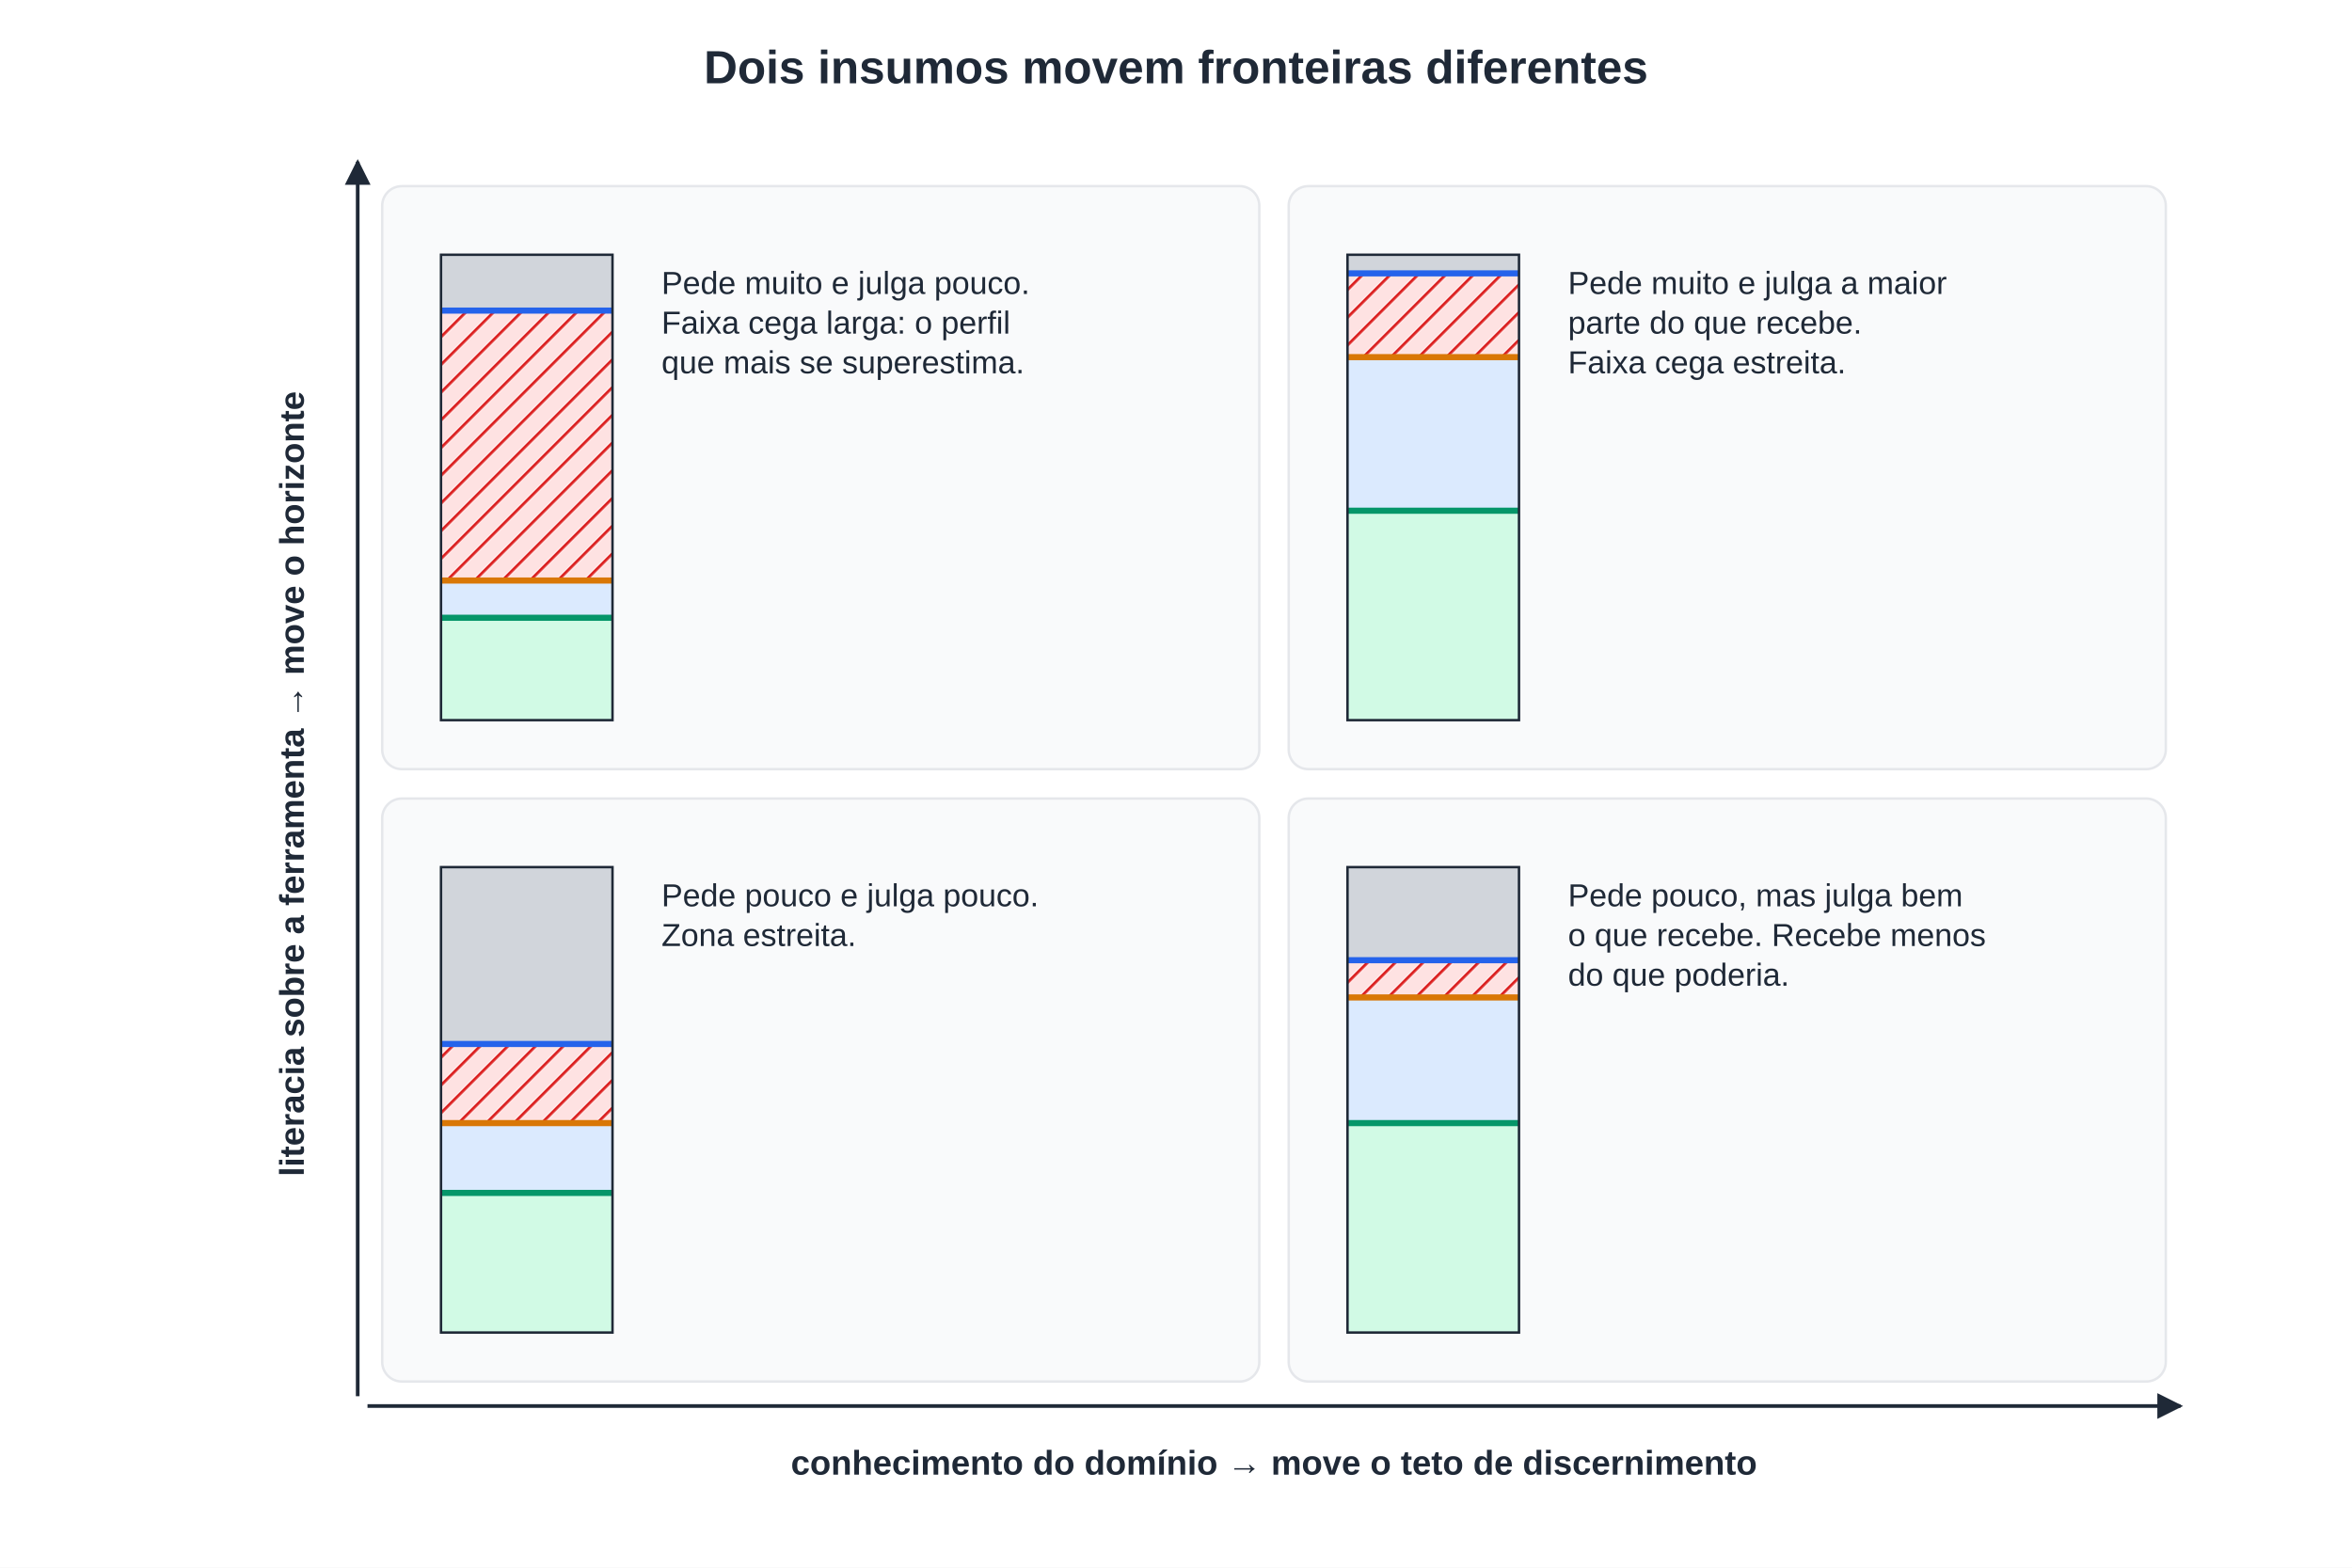
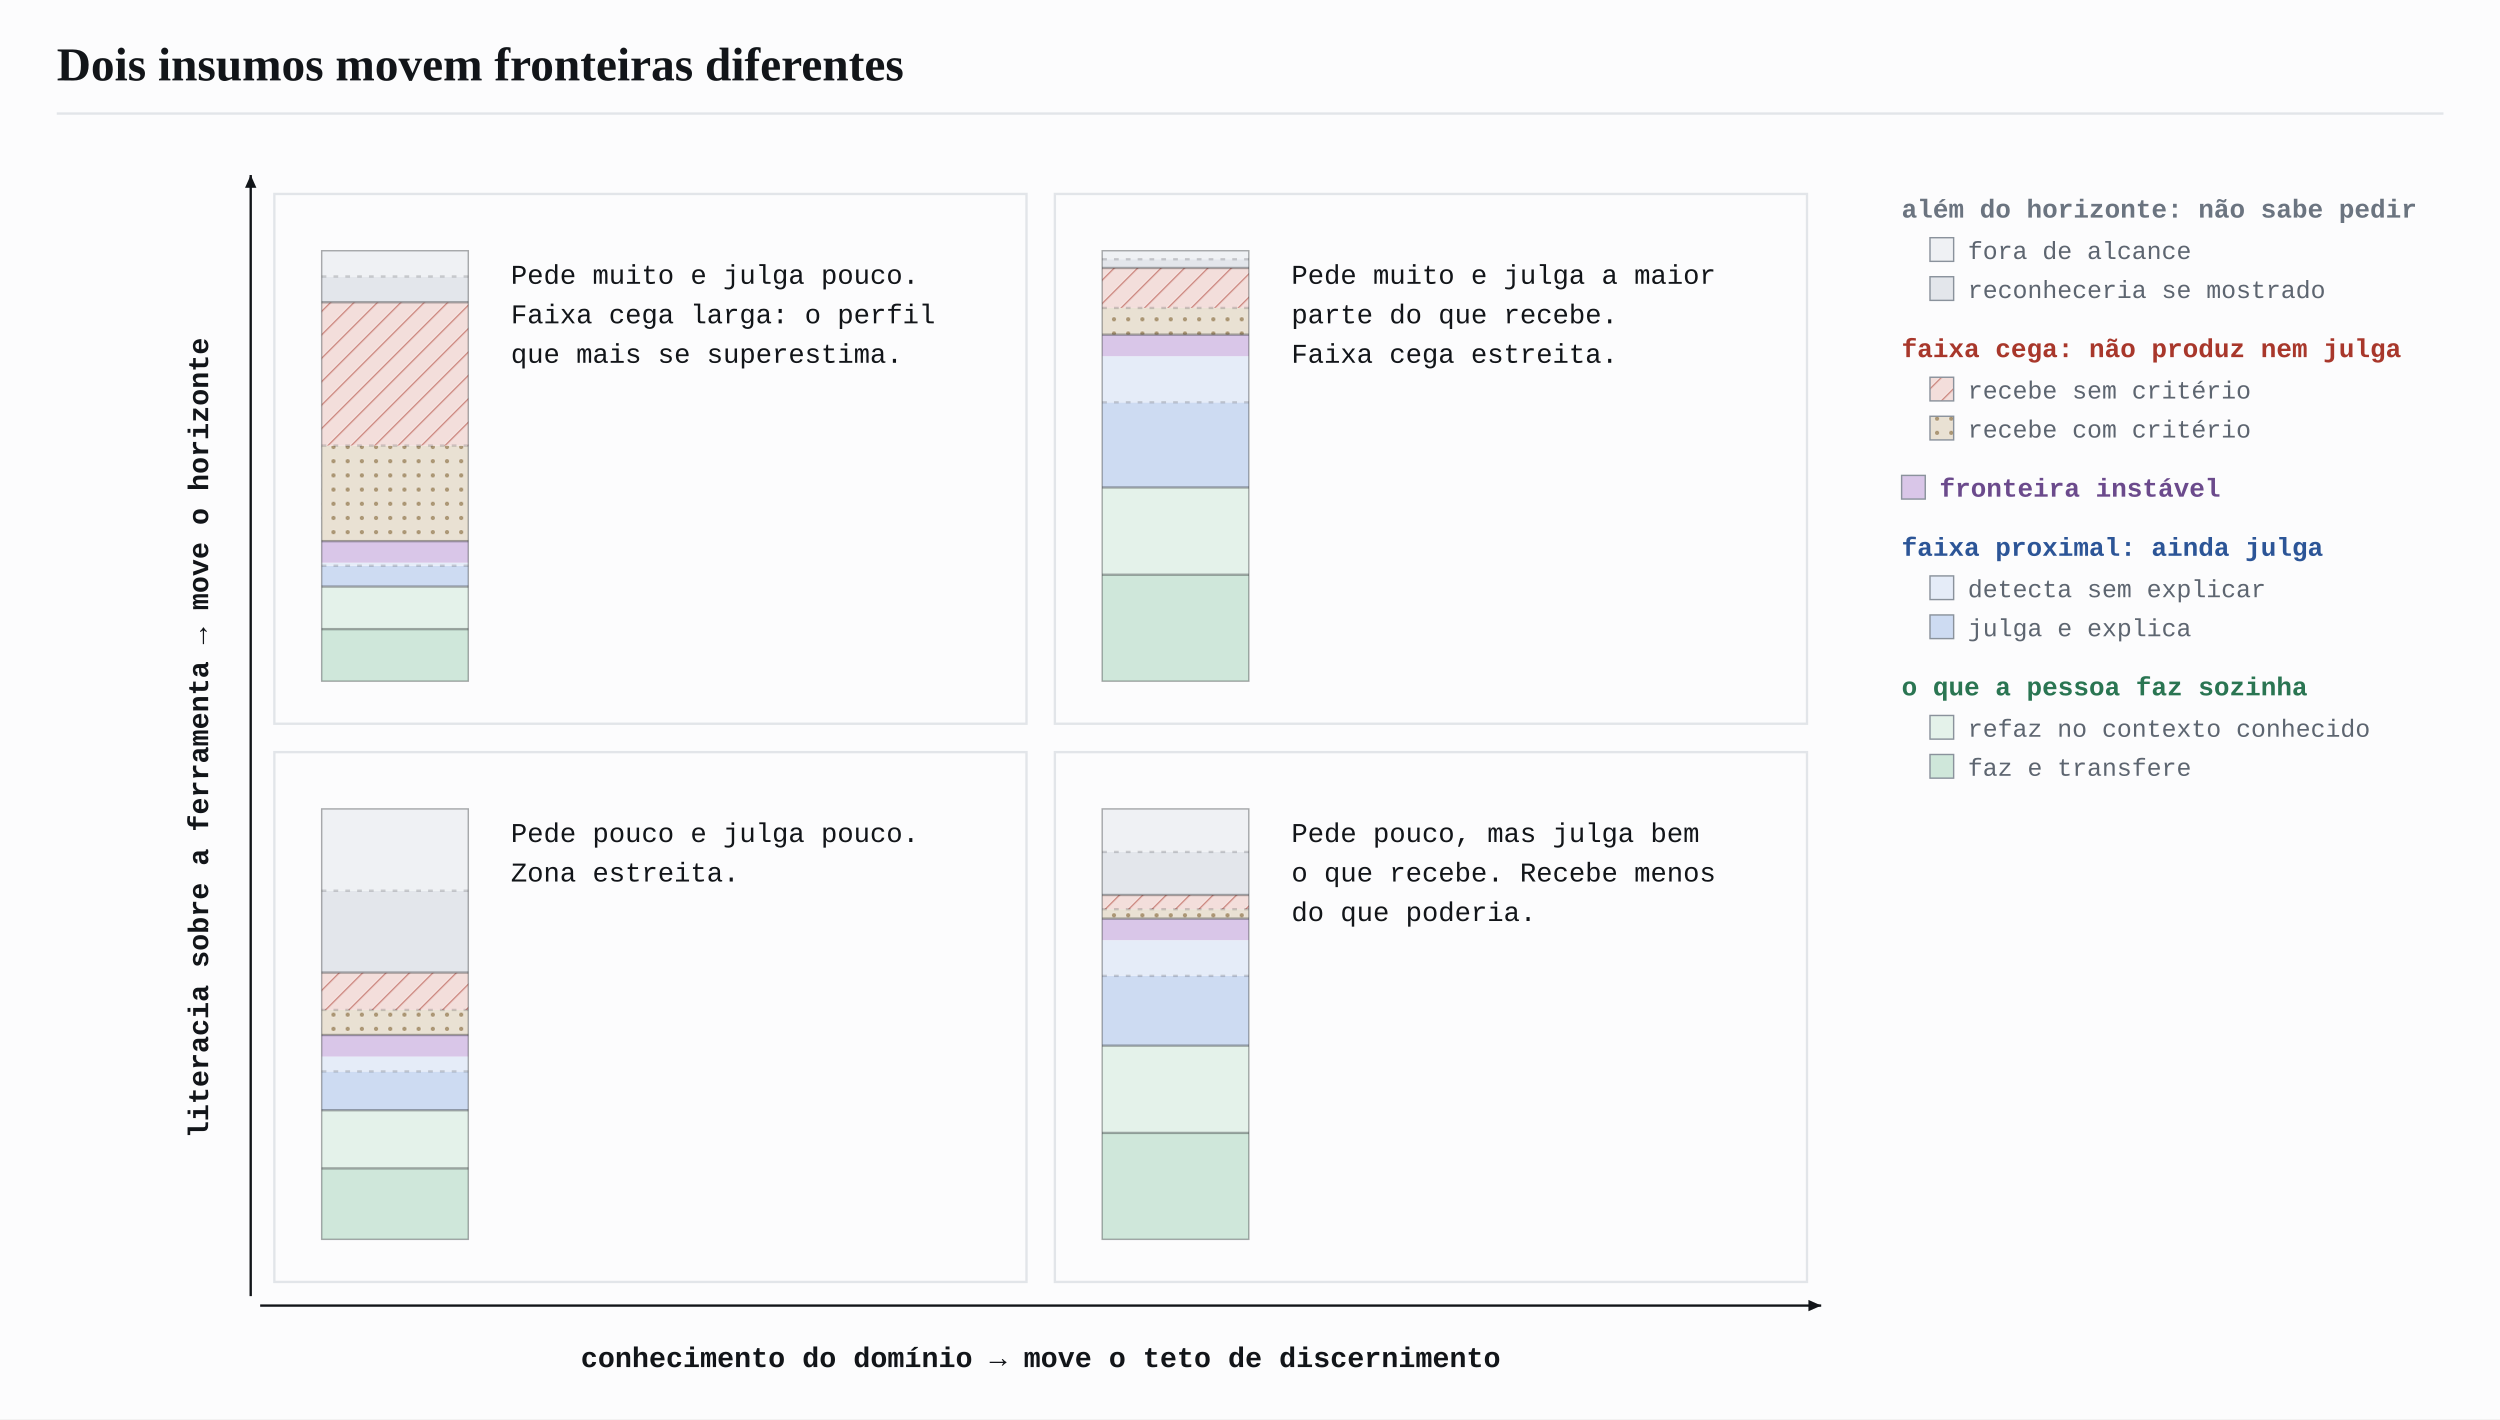
- <svg xmlns="http://www.w3.org/2000/svg" width="960" height="640" viewBox="0 0 960 640" role="img" aria-label="Dois insumos movem fronteiras diferentes">
+ <svg xmlns="http://www.w3.org/2000/svg" width="1057" height="600" viewBox="0 0 1057 600" role="img" aria-label="Dois insumos movem fronteiras diferentes">
  <defs>
-     <pattern id="hatch" width="8" height="8" patternUnits="userSpaceOnUse" patternTransform="rotate(45)">
-       <rect width="8" height="8" fill="#fee2e2" />
-       <line x1="0" y1="0" x2="0" y2="8" stroke="#dc2626" stroke-width="2.2" />
+     <pattern id="hatch" width="7" height="7" patternUnits="userSpaceOnUse" patternTransform="rotate(45)">
+       <rect width="7" height="7" fill="#f3dedb" />
+       <line x1="0" y1="0" x2="0" y2="7" stroke="#a8372b" stroke-width="1.1" stroke-opacity="0.5" />
    </pattern>
-     <marker id="arrow" viewBox="0 0 10 10" refX="9" refY="5" markerWidth="7" markerHeight="7" orient="auto-start-reverse">
-       <path d="M0,0 L10,5 L0,10 z" fill="#1f2937" />
+     <pattern id="dots" width="6" height="6" patternUnits="userSpaceOnUse">
+       <rect width="6" height="6" fill="#e9e1d3" />
+       <circle cx="3" cy="3" r="0.9" fill="#7a5d2c" fill-opacity="0.55" />
+     </pattern>
+     <marker id="arrow" viewBox="0 0 10 10" refX="9" refY="5" markerWidth="6" markerHeight="6" orient="auto-start-reverse">
+       <path d="M0,1 L9,5 L0,9 z" fill="#121519" />
    </marker>
-     <marker id="arrowm" viewBox="0 0 10 10" refX="9" refY="5" markerWidth="7" markerHeight="7" orient="auto-start-reverse">
-       <path d="M0,0 L10,5 L0,10 z" fill="#6b7280" />
+     <marker id="arrowm" viewBox="0 0 10 10" refX="9" refY="5" markerWidth="6" markerHeight="6" orient="auto-start-reverse">
+       <path d="M0,1 L9,5 L0,9 z" fill="#8a929c" />
+     </marker>
+     <marker id="arrowb" viewBox="0 0 10 10" refX="9" refY="5" markerWidth="6" markerHeight="6" orient="auto-start-reverse">
+       <path d="M0,1 L9,5 L0,9 z" fill="#a8372b" />
+     </marker>
+     <marker id="arrowg" viewBox="0 0 10 10" refX="9" refY="5" markerWidth="6" markerHeight="6" orient="auto-start-reverse">
+       <path d="M0,1 L9,5 L0,9 z" fill="#2a7552" />
    </marker>
  </defs>
-   <rect x="0" y="0" width="960" height="640" fill="#ffffff" stroke="none" stroke-width="0" rx="0" />
-   <text x="480.0" y="34" font-family="Arial, Helvetica, sans-serif" font-size="19" fill="#1f2937" text-anchor="middle" font-weight="bold">
-     <tspan x="480.0" dy="0.0">Dois insumos movem fronteiras diferentes</tspan>
+   <rect x="0.0" y="0.0" width="1057.1" height="600.0" fill="#fcfcfd" stroke="none" stroke-width="0" />
+   <text x="24.0" y="34.0" font-family="'Source Serif 4', Georgia, 'Times New Roman', serif" font-size="20" fill="#121519" text-anchor="start" font-weight="600">
+     <tspan x="24.0" dy="0.0">Dois insumos movem fronteiras diferentes</tspan>
  </text>
-   <rect x="156" y="326" width="358" height="238" fill="#f9fafb" stroke="#e5e7eb" stroke-width="1" rx="8" />
-   <rect x="180" y="354.0" width="70" height="72.2" fill="#d1d5db" stroke="none" stroke-width="0" rx="0" />
-   <rect x="180" y="426.2" width="70" height="32.3" fill="url(#hatch)" stroke="none" stroke-width="0" rx="0" />
-   <rect x="180" y="458.5" width="70" height="28.5" fill="#dbeafe" stroke="none" stroke-width="0" rx="0" />
-   <rect x="180" y="487.0" width="70" height="57.0" fill="#d1fae5" stroke="none" stroke-width="0" rx="0" />
-   <line x1="180" y1="487.0" x2="250" y2="487.0" stroke="#059669" stroke-width="2.5" />
-   <line x1="180" y1="458.5" x2="250" y2="458.5" stroke="#d97706" stroke-width="2.5" />
-   <line x1="180" y1="426.2" x2="250" y2="426.2" stroke="#2563eb" stroke-width="2.5" />
-   <rect x="180" y="354.0" width="70" height="190.0" fill="none" stroke="#1f2937" stroke-width="1" rx="0" />
-   <text x="270" y="370" font-family="Arial, Helvetica, sans-serif" font-size="13" fill="#1f2937" text-anchor="start" font-weight="normal">
-     <tspan x="270" dy="0.0">Pede pouco e julga pouco.</tspan>
-     <tspan x="270" dy="16.2">Zona estreita.</tspan>
+   <line x1="24.0" y1="48.0" x2="1033.1" y2="48.0" stroke="#e2e5e9" stroke-width="1" />
+   <rect x="116.0" y="318.0" width="318.0" height="224.0" fill="#fcfcfd" stroke="#e2e5e9" stroke-width="1" />
+   <rect x="136.0" y="494.0" width="62.0" height="30.0" fill="#cfe7da" stroke="none" stroke-width="0" />
+   <rect x="136.0" y="469.4" width="62.0" height="24.6" fill="#e4f2ea" stroke="none" stroke-width="0" />
+   <rect x="136.0" y="453.0" width="62.0" height="16.4" fill="#cddbf2" stroke="none" stroke-width="0" />
+   <rect x="136.0" y="446.6" width="62.0" height="6.4" fill="#e5ecf8" stroke="none" stroke-width="0" />
+   <rect x="136.0" y="437.6" width="62.0" height="9.1" fill="#d9c6e8" stroke="none" stroke-width="0" />
+   <rect x="136.0" y="427.0" width="62.0" height="10.6" fill="url(#dots)" stroke="none" stroke-width="0" />
+   <rect x="136.0" y="411.2" width="62.0" height="15.8" fill="url(#hatch)" stroke="none" stroke-width="0" />
+   <rect x="136.0" y="376.6" width="62.0" height="34.6" fill="#e3e6eb" stroke="none" stroke-width="0" />
+   <rect x="136.0" y="342.0" width="62.0" height="34.6" fill="#eff1f4" stroke="none" stroke-width="0" />
+   <line x1="136.0" y1="494.0" x2="198.0" y2="494.0" stroke="#121519" stroke-width="1" stroke-opacity="0.35" />
+   <line x1="136.0" y1="469.4" x2="198.0" y2="469.4" stroke="#121519" stroke-width="1" stroke-opacity="0.35" />
+   <line x1="136.0" y1="453.0" x2="198.0" y2="453.0" stroke="#121519" stroke-width="1" stroke-dasharray="2 3" stroke-opacity="0.18" />
+   <line x1="136.0" y1="437.6" x2="198.0" y2="437.6" stroke="#121519" stroke-width="1" stroke-opacity="0.35" />
+   <line x1="136.0" y1="427.0" x2="198.0" y2="427.0" stroke="#121519" stroke-width="1" stroke-dasharray="2 3" stroke-opacity="0.18" />
+   <line x1="136.0" y1="411.2" x2="198.0" y2="411.2" stroke="#121519" stroke-width="1" stroke-opacity="0.35" />
+   <line x1="136.0" y1="376.6" x2="198.0" y2="376.6" stroke="#121519" stroke-width="1" stroke-dasharray="2 3" stroke-opacity="0.18" />
+   <rect x="136.0" y="342.0" width="62.0" height="182.0" fill="none" stroke="#121519" stroke-width="0.6" stroke-opacity="0.35" />
+   <text x="216.0" y="356.0" font-family="'JetBrains Mono', ui-monospace, SFMono-Regular, Menlo, Consolas, 'Liberation Mono', monospace" font-size="11.5" fill="#121519" text-anchor="start" font-weight="400">
+     <tspan x="216.0" dy="0.0">Pede pouco e julga pouco.</tspan>
+     <tspan x="216.0" dy="16.7">Zona estreita.</tspan>
  </text>
-   <rect x="526" y="326" width="358" height="238" fill="#f9fafb" stroke="#e5e7eb" stroke-width="1" rx="8" />
-   <rect x="550" y="354.0" width="70" height="38.0" fill="#d1d5db" stroke="none" stroke-width="0" rx="0" />
-   <rect x="550" y="392.0" width="70" height="15.2" fill="url(#hatch)" stroke="none" stroke-width="0" rx="0" />
-   <rect x="550" y="407.2" width="70" height="51.3" fill="#dbeafe" stroke="none" stroke-width="0" rx="0" />
-   <rect x="550" y="458.5" width="70" height="85.5" fill="#d1fae5" stroke="none" stroke-width="0" rx="0" />
-   <line x1="550" y1="458.5" x2="620" y2="458.5" stroke="#059669" stroke-width="2.5" />
-   <line x1="550" y1="407.2" x2="620" y2="407.2" stroke="#d97706" stroke-width="2.5" />
-   <line x1="550" y1="392.0" x2="620" y2="392.0" stroke="#2563eb" stroke-width="2.5" />
-   <rect x="550" y="354.0" width="70" height="190.0" fill="none" stroke="#1f2937" stroke-width="1" rx="0" />
-   <text x="640" y="370" font-family="Arial, Helvetica, sans-serif" font-size="13" fill="#1f2937" text-anchor="start" font-weight="normal">
-     <tspan x="640" dy="0.0">Pede pouco, mas julga bem</tspan>
-     <tspan x="640" dy="16.2">o que recebe. Recebe menos</tspan>
-     <tspan x="640" dy="16.2">do que poderia.</tspan>
+   <rect x="446.0" y="318.0" width="318.0" height="224.0" fill="#fcfcfd" stroke="#e2e5e9" stroke-width="1" />
+   <rect x="466.0" y="479.0" width="62.0" height="45.0" fill="#cfe7da" stroke="none" stroke-width="0" />
+   <rect x="466.0" y="442.1" width="62.0" height="36.9" fill="#e4f2ea" stroke="none" stroke-width="0" />
+   <rect x="466.0" y="412.6" width="62.0" height="29.5" fill="#cddbf2" stroke="none" stroke-width="0" />
+   <rect x="466.0" y="397.5" width="62.0" height="15.1" fill="#e5ecf8" stroke="none" stroke-width="0" />
+   <rect x="466.0" y="388.4" width="62.0" height="9.1" fill="#d9c6e8" stroke="none" stroke-width="0" />
+   <rect x="466.0" y="384.4" width="62.0" height="4.0" fill="url(#dots)" stroke="none" stroke-width="0" />
+   <rect x="466.0" y="378.4" width="62.0" height="6.0" fill="url(#hatch)" stroke="none" stroke-width="0" />
+   <rect x="466.0" y="360.2" width="62.0" height="18.2" fill="#e3e6eb" stroke="none" stroke-width="0" />
+   <rect x="466.0" y="342.0" width="62.0" height="18.2" fill="#eff1f4" stroke="none" stroke-width="0" />
+   <line x1="466.0" y1="479.0" x2="528.0" y2="479.0" stroke="#121519" stroke-width="1" stroke-opacity="0.35" />
+   <line x1="466.0" y1="442.1" x2="528.0" y2="442.1" stroke="#121519" stroke-width="1" stroke-opacity="0.35" />
+   <line x1="466.0" y1="412.6" x2="528.0" y2="412.6" stroke="#121519" stroke-width="1" stroke-dasharray="2 3" stroke-opacity="0.18" />
+   <line x1="466.0" y1="388.4" x2="528.0" y2="388.4" stroke="#121519" stroke-width="1" stroke-opacity="0.35" />
+   <line x1="466.0" y1="384.4" x2="528.0" y2="384.4" stroke="#121519" stroke-width="1" stroke-dasharray="2 3" stroke-opacity="0.18" />
+   <line x1="466.0" y1="378.4" x2="528.0" y2="378.4" stroke="#121519" stroke-width="1" stroke-opacity="0.35" />
+   <line x1="466.0" y1="360.2" x2="528.0" y2="360.2" stroke="#121519" stroke-width="1" stroke-dasharray="2 3" stroke-opacity="0.18" />
+   <rect x="466.0" y="342.0" width="62.0" height="182.0" fill="none" stroke="#121519" stroke-width="0.6" stroke-opacity="0.35" />
+   <text x="546.0" y="356.0" font-family="'JetBrains Mono', ui-monospace, SFMono-Regular, Menlo, Consolas, 'Liberation Mono', monospace" font-size="11.5" fill="#121519" text-anchor="start" font-weight="400">
+     <tspan x="546.0" dy="0.0">Pede pouco, mas julga bem</tspan>
+     <tspan x="546.0" dy="16.7">o que recebe. Recebe menos</tspan>
+     <tspan x="546.0" dy="16.7">do que poderia.</tspan>
  </text>
-   <rect x="156" y="76" width="358" height="238" fill="#f9fafb" stroke="#e5e7eb" stroke-width="1" rx="8" />
-   <rect x="180" y="104.0" width="70" height="22.8" fill="#d1d5db" stroke="none" stroke-width="0" rx="0" />
-   <rect x="180" y="126.8" width="70" height="110.2" fill="url(#hatch)" stroke="none" stroke-width="0" rx="0" />
-   <rect x="180" y="237.0" width="70" height="15.2" fill="#dbeafe" stroke="none" stroke-width="0" rx="0" />
-   <rect x="180" y="252.2" width="70" height="41.8" fill="#d1fae5" stroke="none" stroke-width="0" rx="0" />
-   <line x1="180" y1="252.2" x2="250" y2="252.2" stroke="#059669" stroke-width="2.5" />
-   <line x1="180" y1="237.0" x2="250" y2="237.0" stroke="#d97706" stroke-width="2.5" />
-   <line x1="180" y1="126.8" x2="250" y2="126.8" stroke="#2563eb" stroke-width="2.5" />
-   <rect x="180" y="104.0" width="70" height="190.0" fill="none" stroke="#1f2937" stroke-width="1" rx="0" />
-   <text x="270" y="120" font-family="Arial, Helvetica, sans-serif" font-size="13" fill="#1f2937" text-anchor="start" font-weight="normal">
-     <tspan x="270" dy="0.0">Pede muito e julga pouco.</tspan>
-     <tspan x="270" dy="16.2">Faixa cega larga: o perfil</tspan>
-     <tspan x="270" dy="16.2">que mais se superestima.</tspan>
+   <rect x="116.0" y="82.0" width="318.0" height="224.0" fill="#fcfcfd" stroke="#e2e5e9" stroke-width="1" />
+   <rect x="136.0" y="266.0" width="62.0" height="22.0" fill="#cfe7da" stroke="none" stroke-width="0" />
+   <rect x="136.0" y="248.0" width="62.0" height="18.0" fill="#e4f2ea" stroke="none" stroke-width="0" />
+   <rect x="136.0" y="239.2" width="62.0" height="8.7" fill="#cddbf2" stroke="none" stroke-width="0" />
+   <rect x="136.0" y="237.9" width="62.0" height="1.3" fill="#e5ecf8" stroke="none" stroke-width="0" />
+   <rect x="136.0" y="228.8" width="62.0" height="9.1" fill="#d9c6e8" stroke="none" stroke-width="0" />
+   <rect x="136.0" y="188.4" width="62.0" height="40.4" fill="url(#dots)" stroke="none" stroke-width="0" />
+   <rect x="136.0" y="127.8" width="62.0" height="60.6" fill="url(#hatch)" stroke="none" stroke-width="0" />
+   <rect x="136.0" y="116.9" width="62.0" height="10.9" fill="#e3e6eb" stroke="none" stroke-width="0" />
+   <rect x="136.0" y="106.0" width="62.0" height="10.9" fill="#eff1f4" stroke="none" stroke-width="0" />
+   <line x1="136.0" y1="266.0" x2="198.0" y2="266.0" stroke="#121519" stroke-width="1" stroke-opacity="0.35" />
+   <line x1="136.0" y1="248.0" x2="198.0" y2="248.0" stroke="#121519" stroke-width="1" stroke-opacity="0.35" />
+   <line x1="136.0" y1="239.2" x2="198.0" y2="239.2" stroke="#121519" stroke-width="1" stroke-dasharray="2 3" stroke-opacity="0.18" />
+   <line x1="136.0" y1="228.8" x2="198.0" y2="228.8" stroke="#121519" stroke-width="1" stroke-opacity="0.35" />
+   <line x1="136.0" y1="188.4" x2="198.0" y2="188.4" stroke="#121519" stroke-width="1" stroke-dasharray="2 3" stroke-opacity="0.18" />
+   <line x1="136.0" y1="127.8" x2="198.0" y2="127.8" stroke="#121519" stroke-width="1" stroke-opacity="0.35" />
+   <line x1="136.0" y1="116.9" x2="198.0" y2="116.9" stroke="#121519" stroke-width="1" stroke-dasharray="2 3" stroke-opacity="0.18" />
+   <rect x="136.0" y="106.0" width="62.0" height="182.0" fill="none" stroke="#121519" stroke-width="0.6" stroke-opacity="0.35" />
+   <text x="216.0" y="120.0" font-family="'JetBrains Mono', ui-monospace, SFMono-Regular, Menlo, Consolas, 'Liberation Mono', monospace" font-size="11.5" fill="#121519" text-anchor="start" font-weight="400">
+     <tspan x="216.0" dy="0.0">Pede muito e julga pouco.</tspan>
+     <tspan x="216.0" dy="16.7">Faixa cega larga: o perfil</tspan>
+     <tspan x="216.0" dy="16.7">que mais se superestima.</tspan>
  </text>
-   <rect x="526" y="76" width="358" height="238" fill="#f9fafb" stroke="#e5e7eb" stroke-width="1" rx="8" />
-   <rect x="550" y="104.0" width="70" height="7.6" fill="#d1d5db" stroke="none" stroke-width="0" rx="0" />
-   <rect x="550" y="111.6" width="70" height="34.2" fill="url(#hatch)" stroke="none" stroke-width="0" rx="0" />
-   <rect x="550" y="145.8" width="70" height="62.7" fill="#dbeafe" stroke="none" stroke-width="0" rx="0" />
-   <rect x="550" y="208.5" width="70" height="85.5" fill="#d1fae5" stroke="none" stroke-width="0" rx="0" />
-   <line x1="550" y1="208.5" x2="620" y2="208.5" stroke="#059669" stroke-width="2.5" />
-   <line x1="550" y1="145.8" x2="620" y2="145.8" stroke="#d97706" stroke-width="2.5" />
-   <line x1="550" y1="111.6" x2="620" y2="111.6" stroke="#2563eb" stroke-width="2.5" />
-   <rect x="550" y="104.0" width="70" height="190.0" fill="none" stroke="#1f2937" stroke-width="1" rx="0" />
-   <text x="640" y="120" font-family="Arial, Helvetica, sans-serif" font-size="13" fill="#1f2937" text-anchor="start" font-weight="normal">
-     <tspan x="640" dy="0.0">Pede muito e julga a maior</tspan>
-     <tspan x="640" dy="16.2">parte do que recebe.</tspan>
-     <tspan x="640" dy="16.2">Faixa cega estreita.</tspan>
+   <rect x="446.0" y="82.0" width="318.0" height="224.0" fill="#fcfcfd" stroke="#e2e5e9" stroke-width="1" />
+   <rect x="466.0" y="243.0" width="62.0" height="45.0" fill="#cfe7da" stroke="none" stroke-width="0" />
+   <rect x="466.0" y="206.1" width="62.0" height="36.9" fill="#e4f2ea" stroke="none" stroke-width="0" />
+   <rect x="466.0" y="170.1" width="62.0" height="36.0" fill="#cddbf2" stroke="none" stroke-width="0" />
+   <rect x="466.0" y="150.6" width="62.0" height="19.5" fill="#e5ecf8" stroke="none" stroke-width="0" />
+   <rect x="466.0" y="141.5" width="62.0" height="9.1" fill="#d9c6e8" stroke="none" stroke-width="0" />
+   <rect x="466.0" y="130.2" width="62.0" height="11.3" fill="url(#dots)" stroke="none" stroke-width="0" />
+   <rect x="466.0" y="113.3" width="62.0" height="16.9" fill="url(#hatch)" stroke="none" stroke-width="0" />
+   <rect x="466.0" y="109.6" width="62.0" height="3.6" fill="#e3e6eb" stroke="none" stroke-width="0" />
+   <rect x="466.0" y="106.0" width="62.0" height="3.6" fill="#eff1f4" stroke="none" stroke-width="0" />
+   <line x1="466.0" y1="243.0" x2="528.0" y2="243.0" stroke="#121519" stroke-width="1" stroke-opacity="0.35" />
+   <line x1="466.0" y1="206.1" x2="528.0" y2="206.1" stroke="#121519" stroke-width="1" stroke-opacity="0.35" />
+   <line x1="466.0" y1="170.1" x2="528.0" y2="170.1" stroke="#121519" stroke-width="1" stroke-dasharray="2 3" stroke-opacity="0.18" />
+   <line x1="466.0" y1="141.5" x2="528.0" y2="141.5" stroke="#121519" stroke-width="1" stroke-opacity="0.35" />
+   <line x1="466.0" y1="130.2" x2="528.0" y2="130.2" stroke="#121519" stroke-width="1" stroke-dasharray="2 3" stroke-opacity="0.18" />
+   <line x1="466.0" y1="113.3" x2="528.0" y2="113.3" stroke="#121519" stroke-width="1" stroke-opacity="0.35" />
+   <line x1="466.0" y1="109.6" x2="528.0" y2="109.6" stroke="#121519" stroke-width="1" stroke-dasharray="2 3" stroke-opacity="0.18" />
+   <rect x="466.0" y="106.0" width="62.0" height="182.0" fill="none" stroke="#121519" stroke-width="0.6" stroke-opacity="0.35" />
+   <text x="546.0" y="120.0" font-family="'JetBrains Mono', ui-monospace, SFMono-Regular, Menlo, Consolas, 'Liberation Mono', monospace" font-size="11.5" fill="#121519" text-anchor="start" font-weight="400">
+     <tspan x="546.0" dy="0.0">Pede muito e julga a maior</tspan>
+     <tspan x="546.0" dy="16.7">parte do que recebe.</tspan>
+     <tspan x="546.0" dy="16.7">Faixa cega estreita.</tspan>
  </text>
-   <line x1="150" y1="574" x2="890" y2="574" stroke="#1f2937" stroke-width="1.5" marker-end="url(#arrow)" />
-   <line x1="146" y1="570" x2="146" y2="66" stroke="#1f2937" stroke-width="1.5" marker-end="url(#arrow)" />
-   <text x="520" y="602" font-family="Arial, Helvetica, sans-serif" font-size="14" fill="#1f2937" text-anchor="middle" font-weight="bold">
-     <tspan x="520" dy="0.0">conhecimento do domínio → move o teto de discernimento</tspan>
+   <line x1="110.0" y1="552.0" x2="770.0" y2="552.0" stroke="#121519" stroke-width="1" marker-end="url(#arrow)" />
+   <line x1="106.0" y1="548.0" x2="106.0" y2="74.0" stroke="#121519" stroke-width="1" marker-end="url(#arrow)" />
+   <text x="440.0" y="578.0" font-family="'JetBrains Mono', ui-monospace, SFMono-Regular, Menlo, Consolas, 'Liberation Mono', monospace" font-size="12" fill="#121519" text-anchor="middle" font-weight="700">
+     <tspan x="440.0" dy="0.0">conhecimento do domínio → move o teto de discernimento</tspan>
  </text>
-   <g transform="translate(124,320) rotate(-90)">
-     <text x="0" y="0" font-family="Arial, Helvetica, sans-serif" font-size="14" fill="#1f2937" text-anchor="middle" font-weight="bold">
-       <tspan x="0" dy="0.0">literacia sobre a ferramenta → move o horizonte</tspan>
+   <g transform="translate(88,312) rotate(-90)">
+     <text x="0.0" y="0.0" font-family="'JetBrains Mono', ui-monospace, SFMono-Regular, Menlo, Consolas, 'Liberation Mono', monospace" font-size="12" fill="#121519" text-anchor="middle" font-weight="700">
+       <tspan x="0.0" dy="0.0">literacia sobre a ferramenta → move o horizonte</tspan>
    </text>
  </g>
+   <text x="804.0" y="92.0" font-family="'JetBrains Mono', ui-monospace, SFMono-Regular, Menlo, Consolas, 'Liberation Mono', monospace" font-size="11" fill="#6b7480" text-anchor="start" font-weight="700">
+     <tspan x="804.0" dy="0.0">além do horizonte: não sabe pedir</tspan>
+   </text>
+   <rect x="816.0" y="100.5" width="10.0" height="10.0" fill="#eff1f4" stroke="#8a929c" stroke-width="0.6" />
+   <text x="832.0" y="109.5" font-family="'JetBrains Mono', ui-monospace, SFMono-Regular, Menlo, Consolas, 'Liberation Mono', monospace" font-size="10.5" fill="#5d6570" text-anchor="start" font-weight="400">
+     <tspan x="832.0" dy="0.0">fora de alcance</tspan>
+   </text>
+   <rect x="816.0" y="117.0" width="10.0" height="10.0" fill="#e3e6eb" stroke="#8a929c" stroke-width="0.6" />
+   <text x="832.0" y="126.0" font-family="'JetBrains Mono', ui-monospace, SFMono-Regular, Menlo, Consolas, 'Liberation Mono', monospace" font-size="10.5" fill="#5d6570" text-anchor="start" font-weight="400">
+     <tspan x="832.0" dy="0.0">reconheceria se mostrado</tspan>
+   </text>
+   <text x="804.0" y="151.0" font-family="'JetBrains Mono', ui-monospace, SFMono-Regular, Menlo, Consolas, 'Liberation Mono', monospace" font-size="11" fill="#a8372b" text-anchor="start" font-weight="700">
+     <tspan x="804.0" dy="0.0">faixa cega: não produz nem julga</tspan>
+   </text>
+   <rect x="816.0" y="159.5" width="10.0" height="10.0" fill="url(#hatch)" stroke="#8a929c" stroke-width="0.6" />
+   <text x="832.0" y="168.5" font-family="'JetBrains Mono', ui-monospace, SFMono-Regular, Menlo, Consolas, 'Liberation Mono', monospace" font-size="10.5" fill="#5d6570" text-anchor="start" font-weight="400">
+     <tspan x="832.0" dy="0.0">recebe sem critério</tspan>
+   </text>
+   <rect x="816.0" y="176.0" width="10.0" height="10.0" fill="url(#dots)" stroke="#8a929c" stroke-width="0.6" />
+   <text x="832.0" y="185.0" font-family="'JetBrains Mono', ui-monospace, SFMono-Regular, Menlo, Consolas, 'Liberation Mono', monospace" font-size="10.5" fill="#5d6570" text-anchor="start" font-weight="400">
+     <tspan x="832.0" dy="0.0">recebe com critério</tspan>
+   </text>
+   <rect x="804.0" y="201.0" width="10.0" height="10.0" fill="#d9c6e8" stroke="#8a929c" stroke-width="0.6" />
+   <text x="820.0" y="210.0" font-family="'JetBrains Mono', ui-monospace, SFMono-Regular, Menlo, Consolas, 'Liberation Mono', monospace" font-size="11" fill="#6b4a8c" text-anchor="start" font-weight="700">
+     <tspan x="820.0" dy="0.0">fronteira instável</tspan>
+   </text>
+   <text x="804.0" y="235.0" font-family="'JetBrains Mono', ui-monospace, SFMono-Regular, Menlo, Consolas, 'Liberation Mono', monospace" font-size="11" fill="#2c5597" text-anchor="start" font-weight="700">
+     <tspan x="804.0" dy="0.0">faixa proximal: ainda julga</tspan>
+   </text>
+   <rect x="816.0" y="243.5" width="10.0" height="10.0" fill="#e5ecf8" stroke="#8a929c" stroke-width="0.6" />
+   <text x="832.0" y="252.5" font-family="'JetBrains Mono', ui-monospace, SFMono-Regular, Menlo, Consolas, 'Liberation Mono', monospace" font-size="10.5" fill="#5d6570" text-anchor="start" font-weight="400">
+     <tspan x="832.0" dy="0.0">detecta sem explicar</tspan>
+   </text>
+   <rect x="816.0" y="260.0" width="10.0" height="10.0" fill="#cddbf2" stroke="#8a929c" stroke-width="0.6" />
+   <text x="832.0" y="269.0" font-family="'JetBrains Mono', ui-monospace, SFMono-Regular, Menlo, Consolas, 'Liberation Mono', monospace" font-size="10.5" fill="#5d6570" text-anchor="start" font-weight="400">
+     <tspan x="832.0" dy="0.0">julga e explica</tspan>
+   </text>
+   <text x="804.0" y="294.0" font-family="'JetBrains Mono', ui-monospace, SFMono-Regular, Menlo, Consolas, 'Liberation Mono', monospace" font-size="11" fill="#2a7552" text-anchor="start" font-weight="700">
+     <tspan x="804.0" dy="0.0">o que a pessoa faz sozinha</tspan>
+   </text>
+   <rect x="816.0" y="302.5" width="10.0" height="10.0" fill="#e4f2ea" stroke="#8a929c" stroke-width="0.6" />
+   <text x="832.0" y="311.5" font-family="'JetBrains Mono', ui-monospace, SFMono-Regular, Menlo, Consolas, 'Liberation Mono', monospace" font-size="10.5" fill="#5d6570" text-anchor="start" font-weight="400">
+     <tspan x="832.0" dy="0.0">refaz no contexto conhecido</tspan>
+   </text>
+   <rect x="816.0" y="319.0" width="10.0" height="10.0" fill="#cfe7da" stroke="#8a929c" stroke-width="0.6" />
+   <text x="832.0" y="328.0" font-family="'JetBrains Mono', ui-monospace, SFMono-Regular, Menlo, Consolas, 'Liberation Mono', monospace" font-size="10.5" fill="#5d6570" text-anchor="start" font-weight="400">
+     <tspan x="832.0" dy="0.0">faz e transfere</tspan>
+   </text>
</svg>
